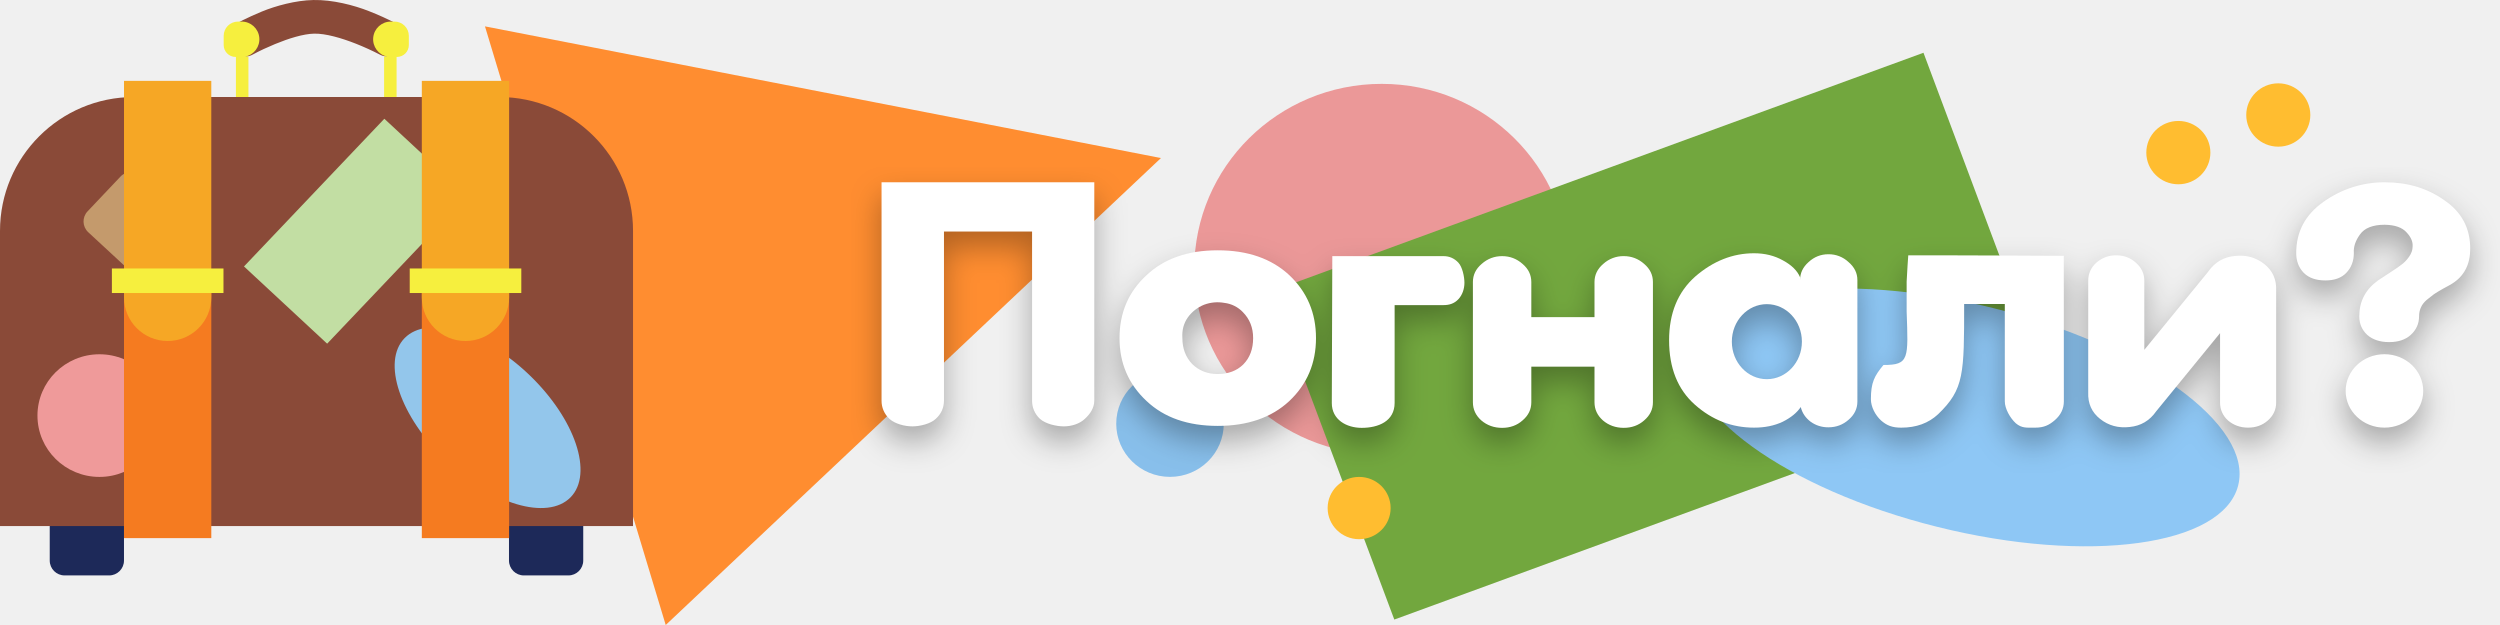
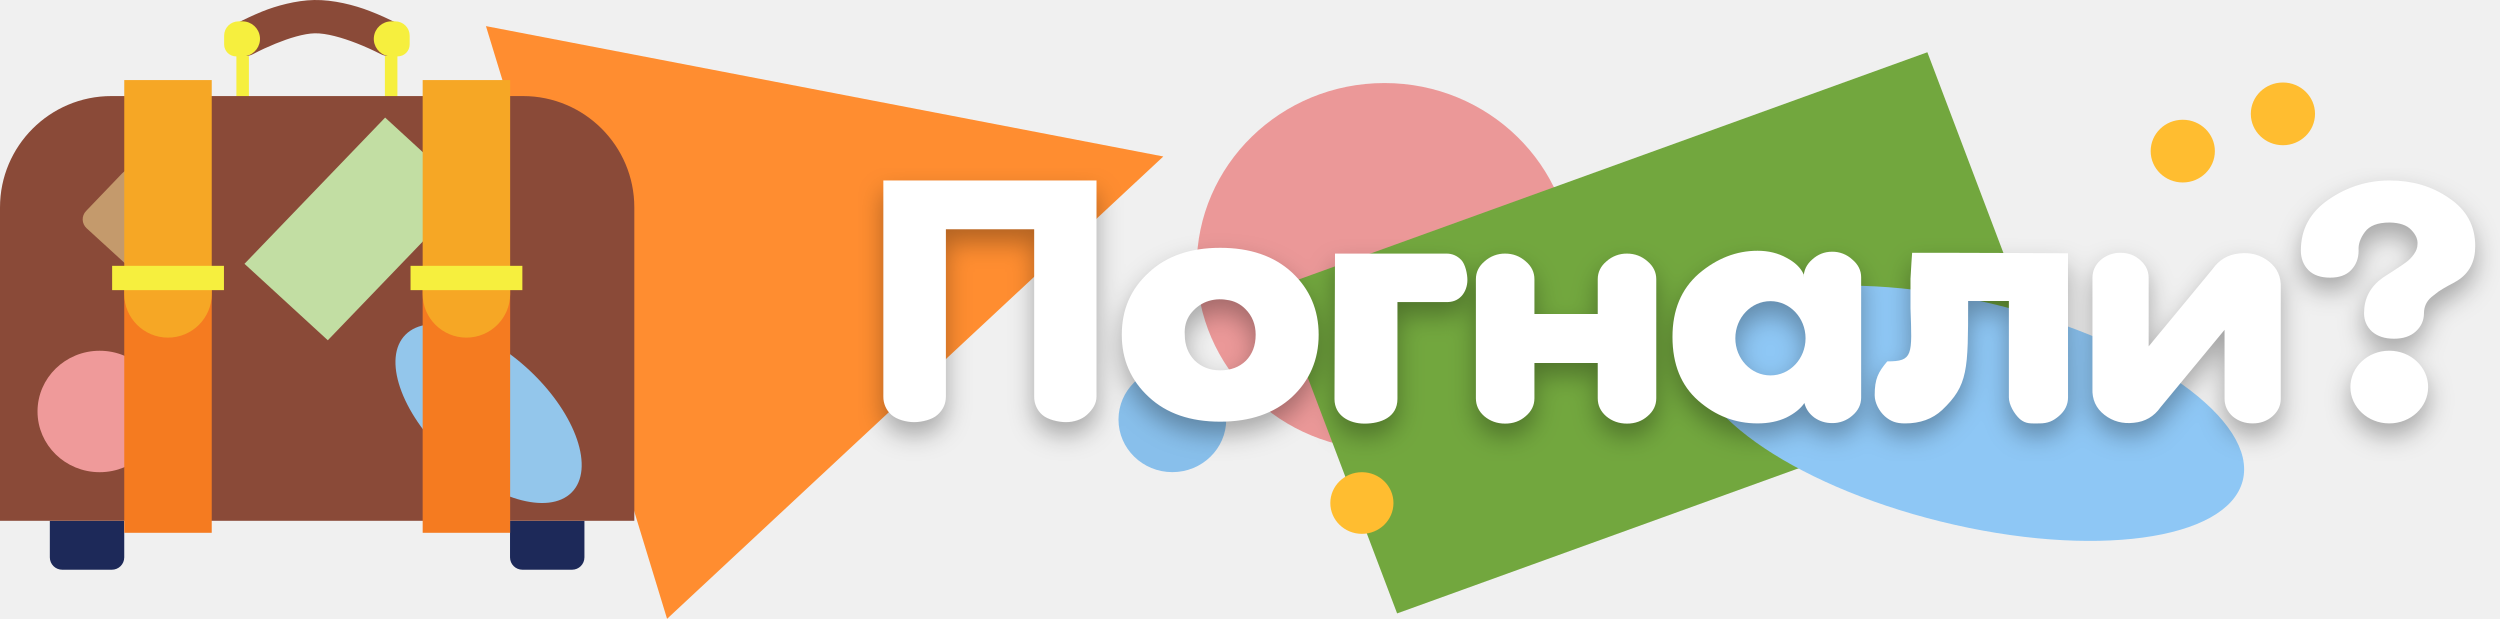
- <svg xmlns="http://www.w3.org/2000/svg" width="168" height="42" viewBox="0 0 168 42" fill="none">
-   <path d="M78.016 10.62 44.736 42 32.59 1.772l45.427 8.849Z" fill="#FF8D30" />
-   <ellipse cx="78.624" cy="28.474" rx="3.613" ry="3.572" fill="#88BFEB" />
-   <ellipse cx="92.85" cy="18.086" rx="12.594" ry="12.45" fill="#EB9898" />
-   <path fill="#72A73E" d="m85.439 19.575 43.818-16.03 8.258 22.06-43.818 16.029z" />
-   <ellipse cx="91.334" cy="34.141" rx="2.117" ry="2.093" fill="#FFBD30" />
-   <ellipse rx="18.919" ry="7.587" transform="matrix(.97025 .24212 -.24742 .9689 132.047 28.05)" fill="#8EC7F5" />
-   <ellipse cx="146.385" cy="10.256" rx="2.153" ry="2.128" fill="#FFBD30" />
-   <ellipse cx="153.101" cy="7.728" rx="2.153" ry="2.128" fill="#FFBD30" />
-   <path d="M3.342 35.349h4.99v2.32a1 1 0 0 1-1 1h-2.99a1 1 0 0 1-1-1v-2.32ZM34.203 35.349h4.991v2.32a1 1 0 0 1-1 1h-2.99a1 1 0 0 1-1-1v-2.32Z" fill="#1D2959" />
-   <path fill-rule="evenodd" clip-rule="evenodd" d="M23.92 2.938c-.973-.384-2.036-.693-2.808-.677-.726.014-1.721.325-2.629.7-.508.21-1.01.44-1.493.702l-.003.002a1.187 1.187 0 0 1-1.609-.462 1.175 1.175 0 0 1 .464-1.6c.166-.091.335-.177.505-.262.306-.15.735-.353 1.23-.557.948-.391 2.29-.76 3.488-.783 1.274-.025 2.712.346 3.728.747.634.25 1.26.527 1.86.849h.001c.575.31.79 1.024.478 1.597-.309.569-1.038.778-1.608.474a17.92 17.92 0 0 0-1.604-.73Z" fill="#8A4A38" />
-   <path fill-rule="evenodd" clip-rule="evenodd" d="M15.993 1.45c-.531 0-.962.43-.962.961v.615c0 .442.36.801.802.801h.021v3.067h.84V3.805h-.22a1.189 1.189 0 0 0-.228-2.355h-.253ZM26.513 1.45c.53 0 .961.43.961.961v.615a.801.801 0 0 1-.801.801h-.022v3.067h-.839V3.805h.219a1.189 1.189 0 0 1 .228-2.355h.254Z" fill="#F6EF3E" />
-   <path d="M0 15.52a9 9 0 0 1 9-9h24.54a9 9 0 0 1 9 9V35.35H0V15.52Z" fill="#8A4A38" />
-   <ellipse cx="6.684" cy="27.928" rx="4.167" ry="4.121" fill="#EF9A9A" />
-   <ellipse rx="4.016" ry="7.727" transform="matrix(.70085 -.71331 .72133 .69259 32.766 28.07)" fill="#93C6EB" />
-   <path fill="#C2DEA3" d="m16.396 17.905 9.432-9.925 5.588 5.19-9.432 9.925z" />
-   <rect width="6.956" height="5.217" rx="1" transform="matrix(.7339 .67927 -.68766 .72603 8.785 11.14)" fill="#C49A6C" />
-   <path fill="#F57B20" d="M8.333 19.362H14.2v16.8H8.333z" />
-   <path d="M8.333 5.434h5.866v14.548a2.933 2.933 0 0 1-5.866 0V5.434Z" fill="#F6A725" />
-   <path fill="#F6EF3E" d="M7.519 18.042h7.499v1.649H7.519z" />
-   <path fill="#F57B20" d="M28.346 19.362h5.867v16.8h-5.867z" />
-   <path d="M28.346 5.434h5.867v14.548a2.933 2.933 0 0 1-5.867 0V5.434Z" fill="#F6A725" />
-   <path fill="#F6EF3E" d="M27.533 18.042h7.499v1.649h-7.499z" />
+ <svg xmlns="http://www.w3.org/2000/svg" width="202" height="50" viewBox="0 0 202 50" fill="none">
+   <path d="M93.996 12.644 53.899 50 39.264 2.11l54.732 10.534Z" fill="#FF8D30" />
+   <ellipse cx="94.727" cy="33.897" rx="4.353" ry="4.252" fill="#88BFEB" />
+   <ellipse cx="111.867" cy="21.531" rx="15.174" ry="14.821" fill="#EB9898" />
+   <path fill="#72A73E" d="m102.938 23.303 52.793-19.082 9.949 26.26-52.793 19.083z" />
+   <ellipse cx="110.041" cy="40.644" rx="2.551" ry="2.491" fill="#FFBD30" />
+   <ellipse rx="22.779" ry="9.039" transform="matrix(.97092 .2394 -.25022 .96819 159.093 33.393)" fill="#8EC7F5" />
+   <ellipse cx="176.368" cy="12.21" rx="2.594" ry="2.534" fill="#FFBD30" />
+   <ellipse cx="184.46" cy="9.2" rx="2.594" ry="2.534" fill="#FFBD30" />
+   <path d="M4.026 42.082h6.013v2.952a1 1 0 0 1-1 1H5.026a1 1 0 0 1-1-1v-2.952ZM41.209 42.082h6.013v2.952a1 1 0 0 1-1 1H42.21a1 1 0 0 1-1-1v-2.952Z" fill="#1D2959" />
+   <path fill-rule="evenodd" clip-rule="evenodd" d="M28.82 3.498c-1.173-.458-2.454-.825-3.384-.807-.875.017-2.073.388-3.167.833-.612.25-1.216.525-1.799.836l-.004.003a1.44 1.44 0 0 1-1.938-.55 1.39 1.39 0 0 1 .559-1.906 24.37 24.37 0 0 1 2.09-.974C22.32.467 23.937.03 25.38.001c1.535-.03 3.267.412 4.492.89a21.37 21.37 0 0 1 2.24 1.01h.002c.692.369.95 1.22.576 1.901-.373.678-1.25.926-1.937.565a21.707 21.707 0 0 0-1.932-.869Z" fill="#8A4A38" />
+   <path fill-rule="evenodd" clip-rule="evenodd" d="M19.268 1.726c-.64 0-1.158.519-1.158 1.158v.707c0 .533.432.965.965.965h.026v3.651h1.01V4.53h-.248a1.415 1.415 0 0 0-.273-2.804h-.322ZM31.943 1.726c.64 0 1.158.519 1.158 1.158v.707a.965.965 0 0 1-.965.965h-.026v3.651H31.1V4.53h.248a1.415 1.415 0 0 1 .272-2.804h.323Z" fill="#F6EF3E" />
+   <path d="M0 16.762a9 9 0 0 1 9-9h33.253a9 9 0 0 1 9 9v25.32H0v-25.32Z" fill="#8A4A38" />
+   <ellipse cx="8.053" cy="33.247" rx="5.021" ry="4.906" fill="#EF9A9A" />
+   <ellipse rx="4.809" ry="9.257" transform="matrix(.7051 -.7091 .72546 .68826 39.477 33.416)" fill="#93C6EB" />
+   <path fill="#C2DEA3" d="M19.754 21.316 31.119 9.5l6.732 6.179-11.364 11.815z" />
+   <rect width="8.335" height="6.246" rx="1" transform="matrix(.73793 .67488 -.69199 .7219 10.585 13.261)" fill="#C49A6C" />
+   <path fill="#F57B20" d="M10.04 23.05h7.068v20H10.04z" />
+   <path d="M10.04 6.47h7.068v17.294c0 1.942-1.593 3.516-3.534 3.516-1.942 0-3.534-1.574-3.534-3.516V6.47Z" fill="#F6A725" />
+   <path fill="#F6EF3E" d="M9.06 21.479h9.035v1.964H9.06z" />
+   <path fill="#F57B20" d="M34.152 23.05h7.068v20h-7.068z" />
+   <path d="M34.152 6.47h7.068v17.294c0 1.942-1.592 3.516-3.534 3.516-1.942 0-3.534-1.574-3.534-3.516V6.47Z" fill="#F6A725" />
+   <path fill="#F6EF3E" d="M33.172 21.479h9.035v1.964h-9.035z" />
  <g filter="url(#a)" fill="#fff">
-     <path d="M164.789 19.057c.807-.507 1.211-1.29 1.211-2.347 0-1.382-.581-2.467-1.743-3.257-1.13-.803-2.462-1.205-3.996-1.205a6.998 6.998 0 0 0-4.116 1.311c-1.227.86-1.841 2.009-1.841 3.447 0 .536.17.98.509 1.332.339.338.823.508 1.453.508.613 0 1.081-.17 1.404-.508.339-.352.509-.796.509-1.332-.033-.409.105-.825.411-1.248.307-.437.864-.655 1.671-.655.678.014 1.162.183 1.453.507.307.325.444.649.412.973 0 .226-.081.451-.242.677a2.253 2.253 0 0 1-.509.528c-.161.127-.428.31-.799.55-.371.24-.63.409-.775.508-.839.606-1.259 1.41-1.259 2.41 0 .494.177.91.533 1.248.371.324.863.486 1.477.486.613 0 1.097-.162 1.453-.486.371-.338.557-.754.557-1.248 0-.211.04-.409.121-.592.08-.183.209-.352.387-.507.194-.155.355-.282.484-.38.146-.1.356-.227.63-.382.291-.155.492-.267.605-.338ZM144.098 23.51l4.289-5.25c.44-.635 1.037-.988 1.791-1.06.754-.086 1.413.094 1.979.54.566.447.833 1.045.801 1.794v7.519c0 .475-.188.878-.565 1.21-.362.317-.802.475-1.32.475s-.966-.158-1.343-.475a1.581 1.581 0 0 1-.542-1.21v-4.667l-4.289 5.25c-.44.634-1.037.987-1.791 1.059-.754.086-1.414-.094-1.979-.54-.566-.447-.833-1.045-.801-1.794v-7.497c0-.475.18-.879.542-1.21a1.966 1.966 0 0 1 1.343-.497c.518 0 .958.166 1.319.497.378.331.566.735.566 1.21v4.645Z" />
-     <path fill-rule="evenodd" clip-rule="evenodd" d="M124.817 26.98v-8.158c0-.47-.199-.872-.595-1.21a1.932 1.932 0 0 0-1.356-.527c-.507 0-.951.176-1.332.528-.38.337-.571.74-.571 1.209v-.198c-.19-.44-.571-.813-1.141-1.121-.571-.323-1.221-.484-1.951-.484-1.427 0-2.743.52-3.948 1.561-1.174 1.04-1.76 2.47-1.76 4.288 0 1.861.579 3.305 1.736 4.33 1.158 1.027 2.482 1.54 3.972 1.54.73 0 1.372-.132 1.927-.396.555-.278.959-.608 1.213-.99.095.397.317.726.666.99.349.25.745.374 1.189.374.523 0 .975-.169 1.356-.506.396-.337.595-.747.595-1.23Zm-6.084-1.5c1.3 0 2.354-1.128 2.354-2.52 0-1.393-1.054-2.521-2.354-2.521s-2.353 1.128-2.353 2.52c0 1.393 1.053 2.521 2.353 2.521Z" />
-     <path d="M107.15 21.311v-2.358c0-.479.197-.885.589-1.219a2.008 2.008 0 0 1 1.375-.523c.523 0 .981.175 1.374.523.392.334.589.74.589 1.22v8.078c0 .479-.197.885-.589 1.219-.377.334-.835.5-1.374.5-.54 0-1.007-.166-1.399-.5-.376-.334-.565-.74-.565-1.22V24.64h-4.245v2.393c0 .479-.196.885-.589 1.219-.376.334-.834.5-1.374.5-.54 0-1.006-.166-1.398-.5-.377-.334-.565-.74-.565-1.22v-8.078c0-.479.196-.885.59-1.219.392-.348.85-.523 1.373-.523.524 0 .982.175 1.374.523.393.334.589.74.589 1.22v2.357h4.245ZM97.01 17.212c.384 0 .713.144.988.433.275.288.412.954.412 1.358 0 .404-.137.822-.412 1.11-.275.289-.604.39-.989.39h-3.29v6.57c0 1.243-1.105 1.679-2.212 1.679-1.029 0-2.01-.551-2.01-1.667l.034-9.873h7.478ZM73.537 12.248v14.668c0 .484-.266.894-.634 1.231-.353.337-.907.506-1.413.506s-1.237-.169-1.605-.506a1.639 1.639 0 0 1-.53-1.231V15.559h-5.92v11.357c0 .484-.183.894-.551 1.231-.353.337-1.071.506-1.577.506s-1.17-.169-1.537-.506a1.64 1.64 0 0 1-.53-1.231V12.248h14.297ZM86.64 26.953c-1.198 1.112-2.8 1.668-4.807 1.668-2.007 0-3.6-.556-4.78-1.668-1.215-1.129-1.822-2.54-1.822-4.233 0-1.71.607-3.12 1.822-4.232 1.18-1.112 2.773-1.668 4.78-1.668s3.61.556 4.806 1.668c1.198 1.128 1.796 2.54 1.796 4.232 0 1.693-.598 3.104-1.796 4.233Zm-3.117-5.976a2.049 2.049 0 0 0-1.241-.622 2.57 2.57 0 0 0-1.373.125 2.48 2.48 0 0 0-1.083.846c-.282.398-.405.863-.37 1.394 0 .697.22 1.278.66 1.743.458.448 1.03.672 1.717.672.704 0 1.276-.216 1.717-.647.44-.448.66-1.037.66-1.768 0-.697-.229-1.278-.687-1.742ZM130.438 17.157c2.251 0 8.249.033 8.249.033s.004 7.252.004 9.786c0 .487-.202.907-.607 1.26-.387.335-.736.503-1.325.503s-.889.044-1.294-.292c-.386-.352-.742-.984-.742-1.47V20.43h-2.732c0 4.693.001 5.724-1.746 7.402-.644.604-1.472.907-2.484.907-.608 0-.964-.144-1.351-.48-.386-.352-.686-.915-.686-1.435 0-1.12.237-1.566.844-2.297 1.743 0 1.667-.417 1.558-3.593V18.92c.018-.487.109-1.763.109-1.763h2.203ZM162.841 26.27c0 1.363-1.167 2.468-2.607 2.468-1.44 0-2.607-1.105-2.607-2.467 0-1.363 1.167-2.468 2.607-2.468 1.44 0 2.607 1.105 2.607 2.468Z" />
+     <path d="M198.541 22.687c.972-.604 1.459-1.536 1.459-2.794 0-1.645-.701-2.937-2.101-3.877-1.361-.957-2.966-1.435-4.814-1.435-1.809 0-3.462.52-4.959 1.56-1.479 1.025-2.218 2.392-2.218 4.104 0 .638.205 1.166.613 1.586.408.403.992.604 1.751.604.739 0 1.303-.201 1.692-.604.408-.42.612-.948.612-1.586-.039-.487.127-.982.496-1.485.37-.52 1.041-.78 2.013-.78.817.016 1.401.218 1.751.604.369.386.535.772.496 1.158 0 .268-.097.537-.292.805a2.68 2.68 0 0 1-.613.63c-.194.15-.515.369-.962.654-.448.285-.759.487-.934.604-1.011.722-1.517 1.679-1.517 2.87 0 .588.214 1.083.642 1.486.447.386 1.04.578 1.779.578.739 0 1.323-.192 1.751-.578.447-.403.671-.898.671-1.486 0-.252.049-.486.146-.705.097-.218.253-.42.467-.604.233-.184.427-.336.583-.453.175-.117.428-.269.759-.453a14.3 14.3 0 0 0 .729-.403ZM173.612 27.987l5.167-6.25c.53-.754 1.249-1.174 2.158-1.26.908-.103 1.703.111 2.384.643.682.531 1.003 1.243.966 2.135v8.95c0 .567-.228 1.047-.682 1.441-.435.377-.965.566-1.59.566-.624 0-1.164-.189-1.618-.566-.435-.394-.653-.874-.653-1.44V26.65l-5.167 6.25c-.53.755-1.249 1.175-2.158 1.26-.908.103-1.703-.11-2.385-.642-.681-.532-1.003-1.244-.965-2.135v-8.926c0-.566.218-1.046.653-1.44a2.387 2.387 0 0 1 1.618-.592c.625 0 1.155.197 1.59.592.455.394.682.875.682 1.44v5.53Z" />
+     <path fill-rule="evenodd" clip-rule="evenodd" d="M150.381 32.118v-9.71c0-.56-.239-1.04-.716-1.44a2.342 2.342 0 0 0-1.634-.629c-.611 0-1.146.21-1.605.629-.458.4-.687.88-.687 1.44v-.236c-.23-.524-.688-.969-1.376-1.335-.688-.384-1.471-.576-2.35-.576-1.719 0-3.305.62-4.757 1.858-1.414 1.24-2.12 2.94-2.12 5.104 0 2.216.697 3.935 2.091 5.157 1.395 1.221 2.99 1.832 4.786 1.832.879 0 1.653-.157 2.321-.471.669-.332 1.156-.724 1.462-1.178.114.471.382.864.802 1.178.421.296.898.445 1.433.445a2.4 2.4 0 0 0 1.634-.602c.477-.402.716-.89.716-1.466Zm-7.329-1.785c1.566 0 2.836-1.343 2.836-3s-1.27-3-2.836-3c-1.566 0-2.836 1.343-2.836 3s1.27 3 2.836 3Z" />
+     <path d="M129.097 25.37v-2.806c0-.57.236-1.055.709-1.452a2.433 2.433 0 0 1 1.656-.622c.63 0 1.182.207 1.655.622.473.397.71.881.71 1.452v9.616c0 .57-.237 1.054-.71 1.452-.453.397-1.005.596-1.655.596-.651 0-1.212-.199-1.685-.596-.454-.398-.68-.881-.68-1.452v-2.848h-5.115v2.848c0 .57-.237 1.054-.71 1.452-.453.397-1.005.596-1.655.596-.651 0-1.212-.199-1.685-.596-.454-.398-.68-.881-.68-1.452v-9.616c0-.57.236-1.055.709-1.452a2.433 2.433 0 0 1 1.656-.622c.63 0 1.182.207 1.655.622.473.397.71.881.71 1.452v2.806h5.115ZM116.878 20.49c.464 0 .861.172 1.192.515.331.344.496 1.136.496 1.617 0 .481-.165.979-.496 1.322-.331.344-.728.465-1.192.465h-3.964v7.82c0 1.48-1.331 2-2.666 2-1.238 0-2.421-.657-2.421-1.985l.041-11.754h9.01ZM88.598 14.58v17.463c0 .576-.32 1.064-.763 1.465-.425.402-1.093.602-1.703.602-.61 0-1.49-.2-1.934-.602a1.94 1.94 0 0 1-.637-1.465v-13.52h-7.133v13.52c0 .576-.221 1.064-.665 1.465-.425.402-1.29.602-1.9.602-.61 0-1.408-.2-1.852-.602a1.94 1.94 0 0 1-.637-1.465V14.58h17.224ZM104.385 32.087c-1.443 1.323-3.373 1.985-5.791 1.985s-4.338-.662-5.76-1.985c-1.463-1.344-2.195-3.024-2.195-5.04 0-2.034.732-3.714 2.196-5.038 1.42-1.324 3.34-1.986 5.759-1.986 2.418 0 4.348.662 5.791 1.986 1.442 1.344 2.163 3.023 2.163 5.039 0 2.015-.721 3.695-2.163 5.039Zm-3.755-7.114a2.478 2.478 0 0 0-1.495-.74 3.132 3.132 0 0 0-1.655.147c-.51.198-.944.534-1.305 1.008-.339.474-.487 1.028-.445 1.66 0 .83.265 1.521.795 2.075.552.533 1.241.8 2.069.8.848 0 1.538-.257 2.068-.77.53-.534.795-1.236.795-2.105 0-.83-.275-1.522-.827-2.075ZM157.154 20.425c2.712 0 9.938.04 9.938.04s.005 8.633.005 11.65c0 .58-.244 1.079-.731 1.498-.466.4-.887.6-1.597.6-.709 0-1.071.052-1.558-.347-.466-.42-.894-1.172-.894-1.751v-7.793h-3.292c0 5.586.001 6.813-2.104 8.812-.776.719-1.774 1.079-2.993 1.079-.732 0-1.161-.172-1.627-.571-.466-.42-.827-1.09-.827-1.71 0-1.332.286-1.863 1.018-2.733 2.099 0 2.008-.497 1.876-4.278v-2.398c.023-.58.132-2.098.132-2.098h2.654ZM196.194 31.275c0 1.622-1.406 2.937-3.141 2.937s-3.141-1.315-3.141-2.937c0-1.622 1.406-2.938 3.141-2.938s3.141 1.316 3.141 2.938Z" />
  </g>
  <defs>
-     <filter id="a" x="57.241" y="11.248" width="110.759" height="20.504" filterUnits="userSpaceOnUse" color-interpolation-filters="sRGB">
+     <filter id="a" x="69.374" y="13.581" width="132.625" height="23.647" filterUnits="userSpaceOnUse" color-interpolation-filters="sRGB">
      <feFlood flood-opacity="0" result="BackgroundImageFix" />
      <feColorMatrix in="SourceAlpha" values="0 0 0 0 0 0 0 0 0 0 0 0 0 0 0 0 0 0 127 0" result="hardAlpha" />
      <feOffset dy="1" />
      <feGaussianBlur stdDeviation="1" />
      <feColorMatrix values="0 0 0 0 0 0 0 0 0 0 0 0 0 0 0 0 0 0 0.3 0" />
-       <feBlend in2="BackgroundImageFix" result="effect1_dropShadow_13528_717" />
-       <feBlend in="SourceGraphic" in2="effect1_dropShadow_13528_717" result="shape" />
+       <feBlend in2="BackgroundImageFix" result="effect1_dropShadow_13528_938" />
+       <feBlend in="SourceGraphic" in2="effect1_dropShadow_13528_938" result="shape" />
    </filter>
  </defs>
</svg>
